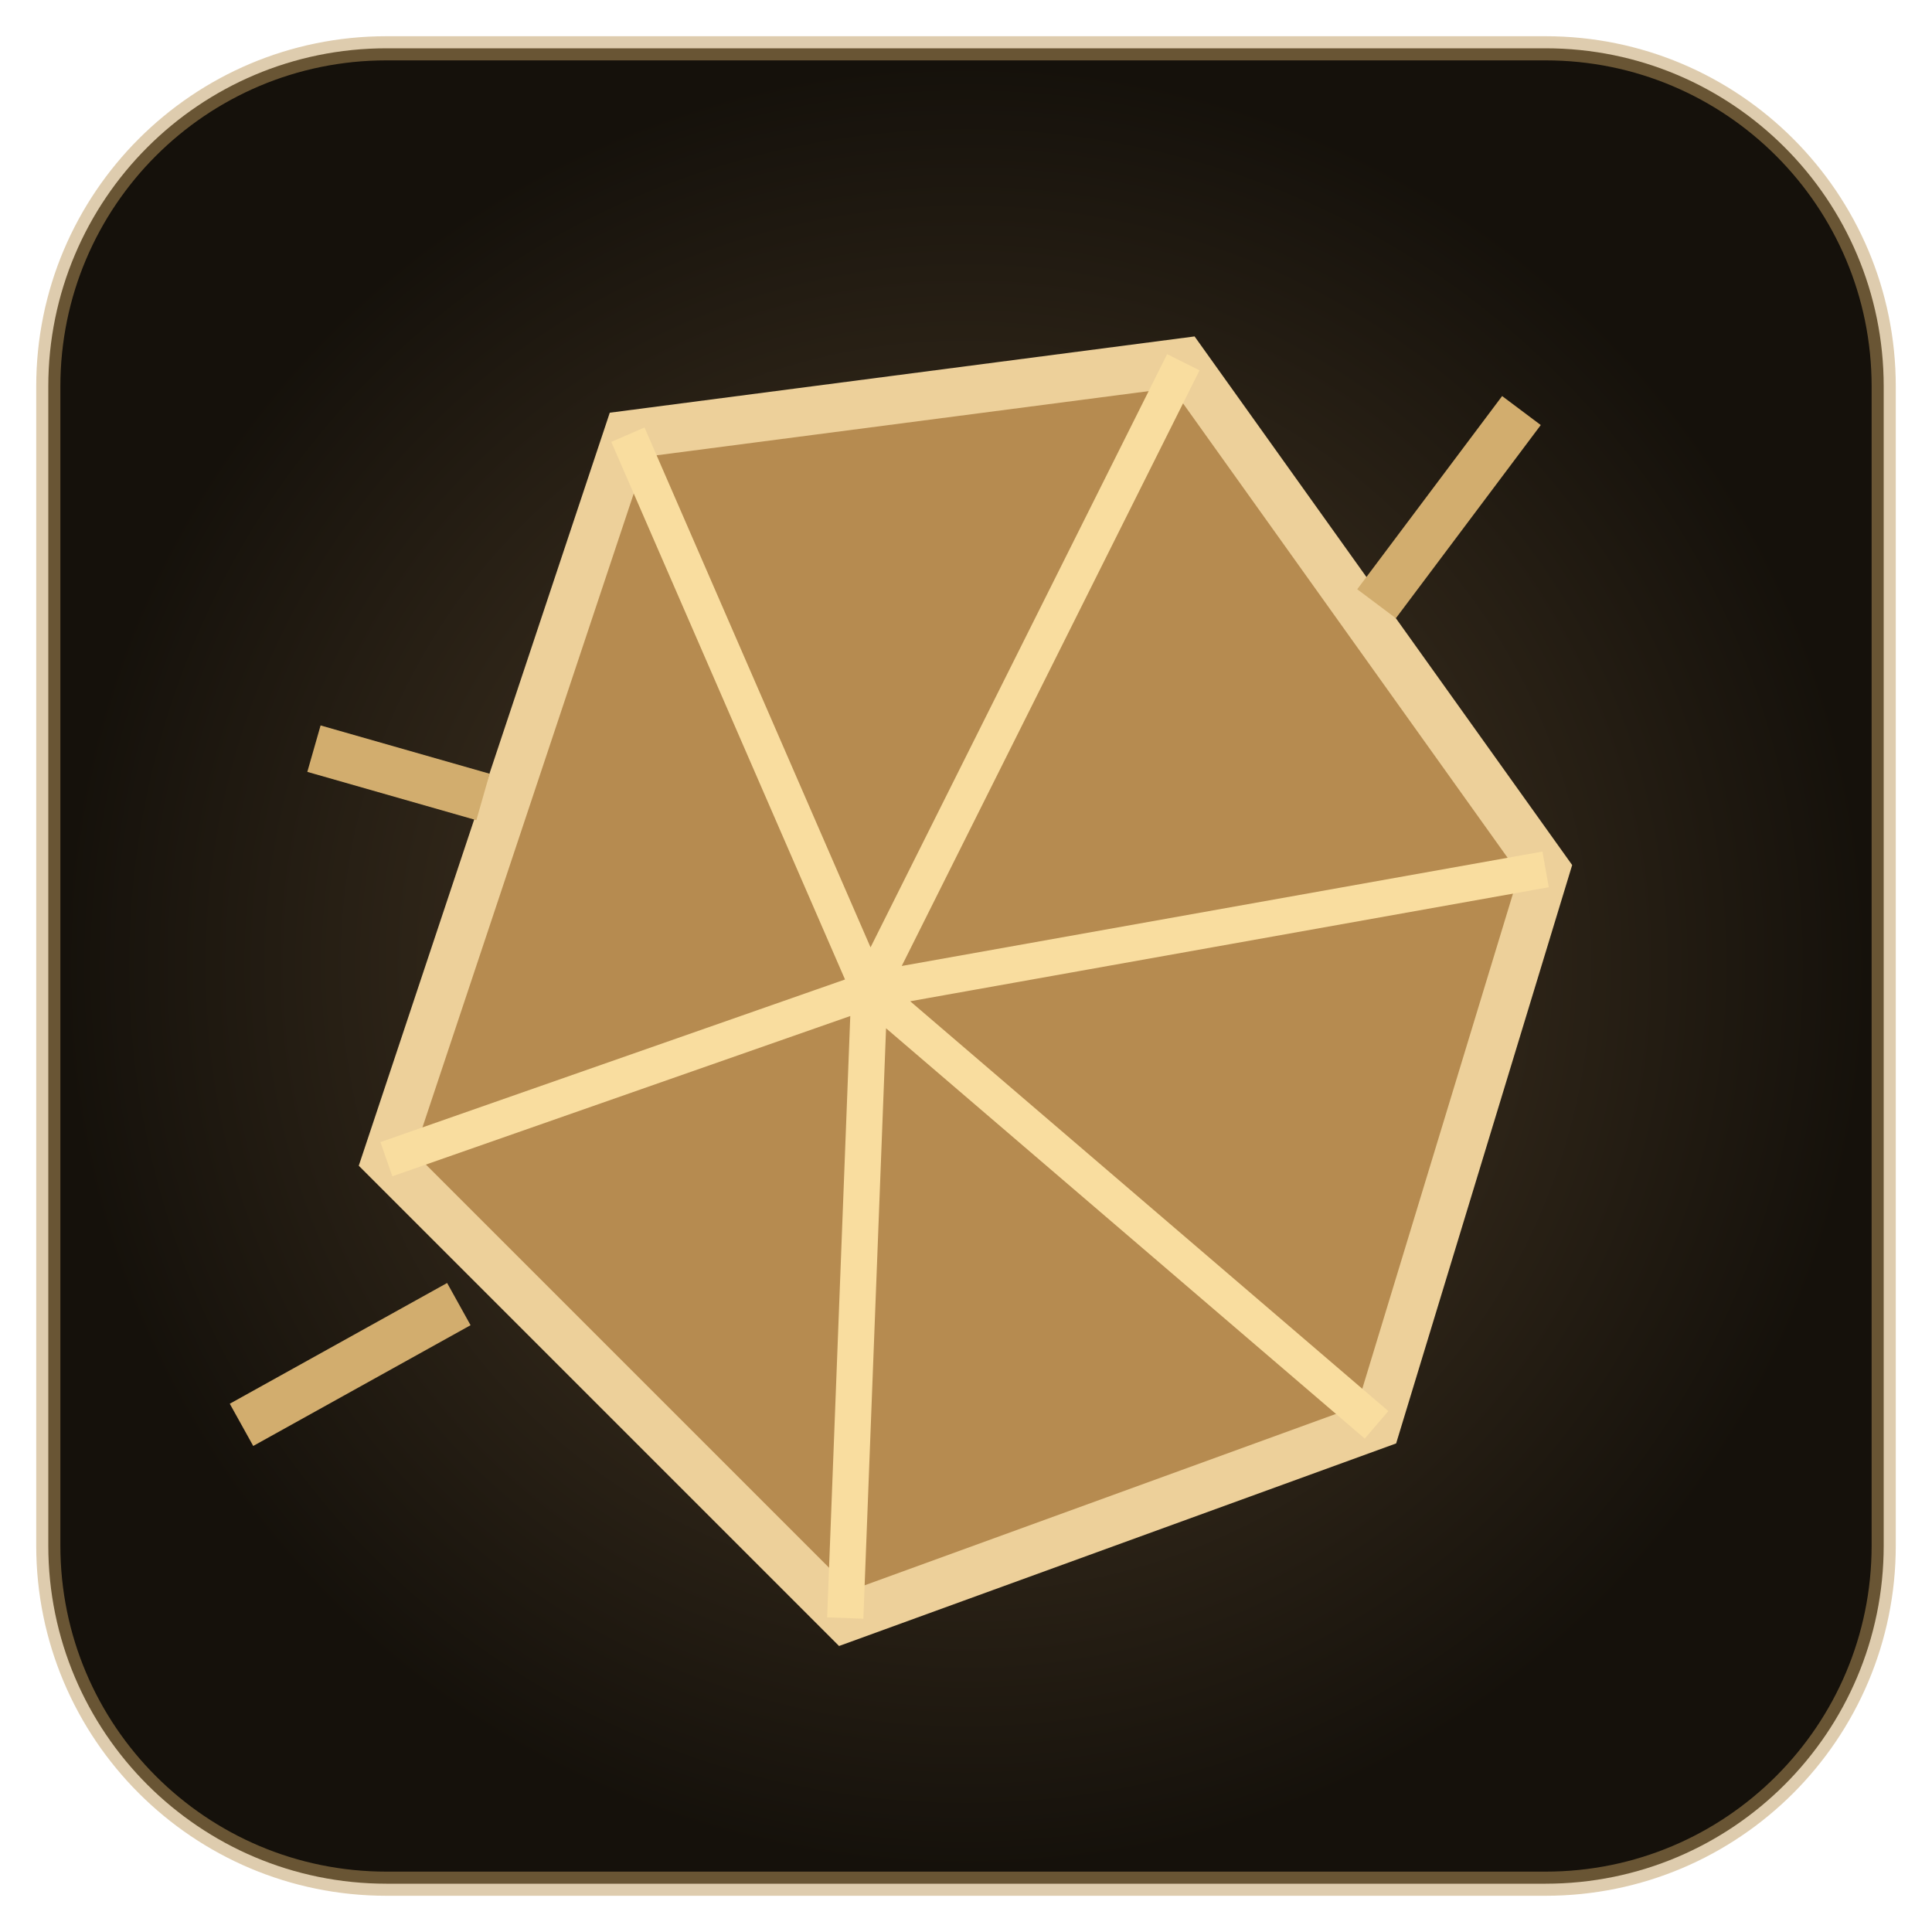
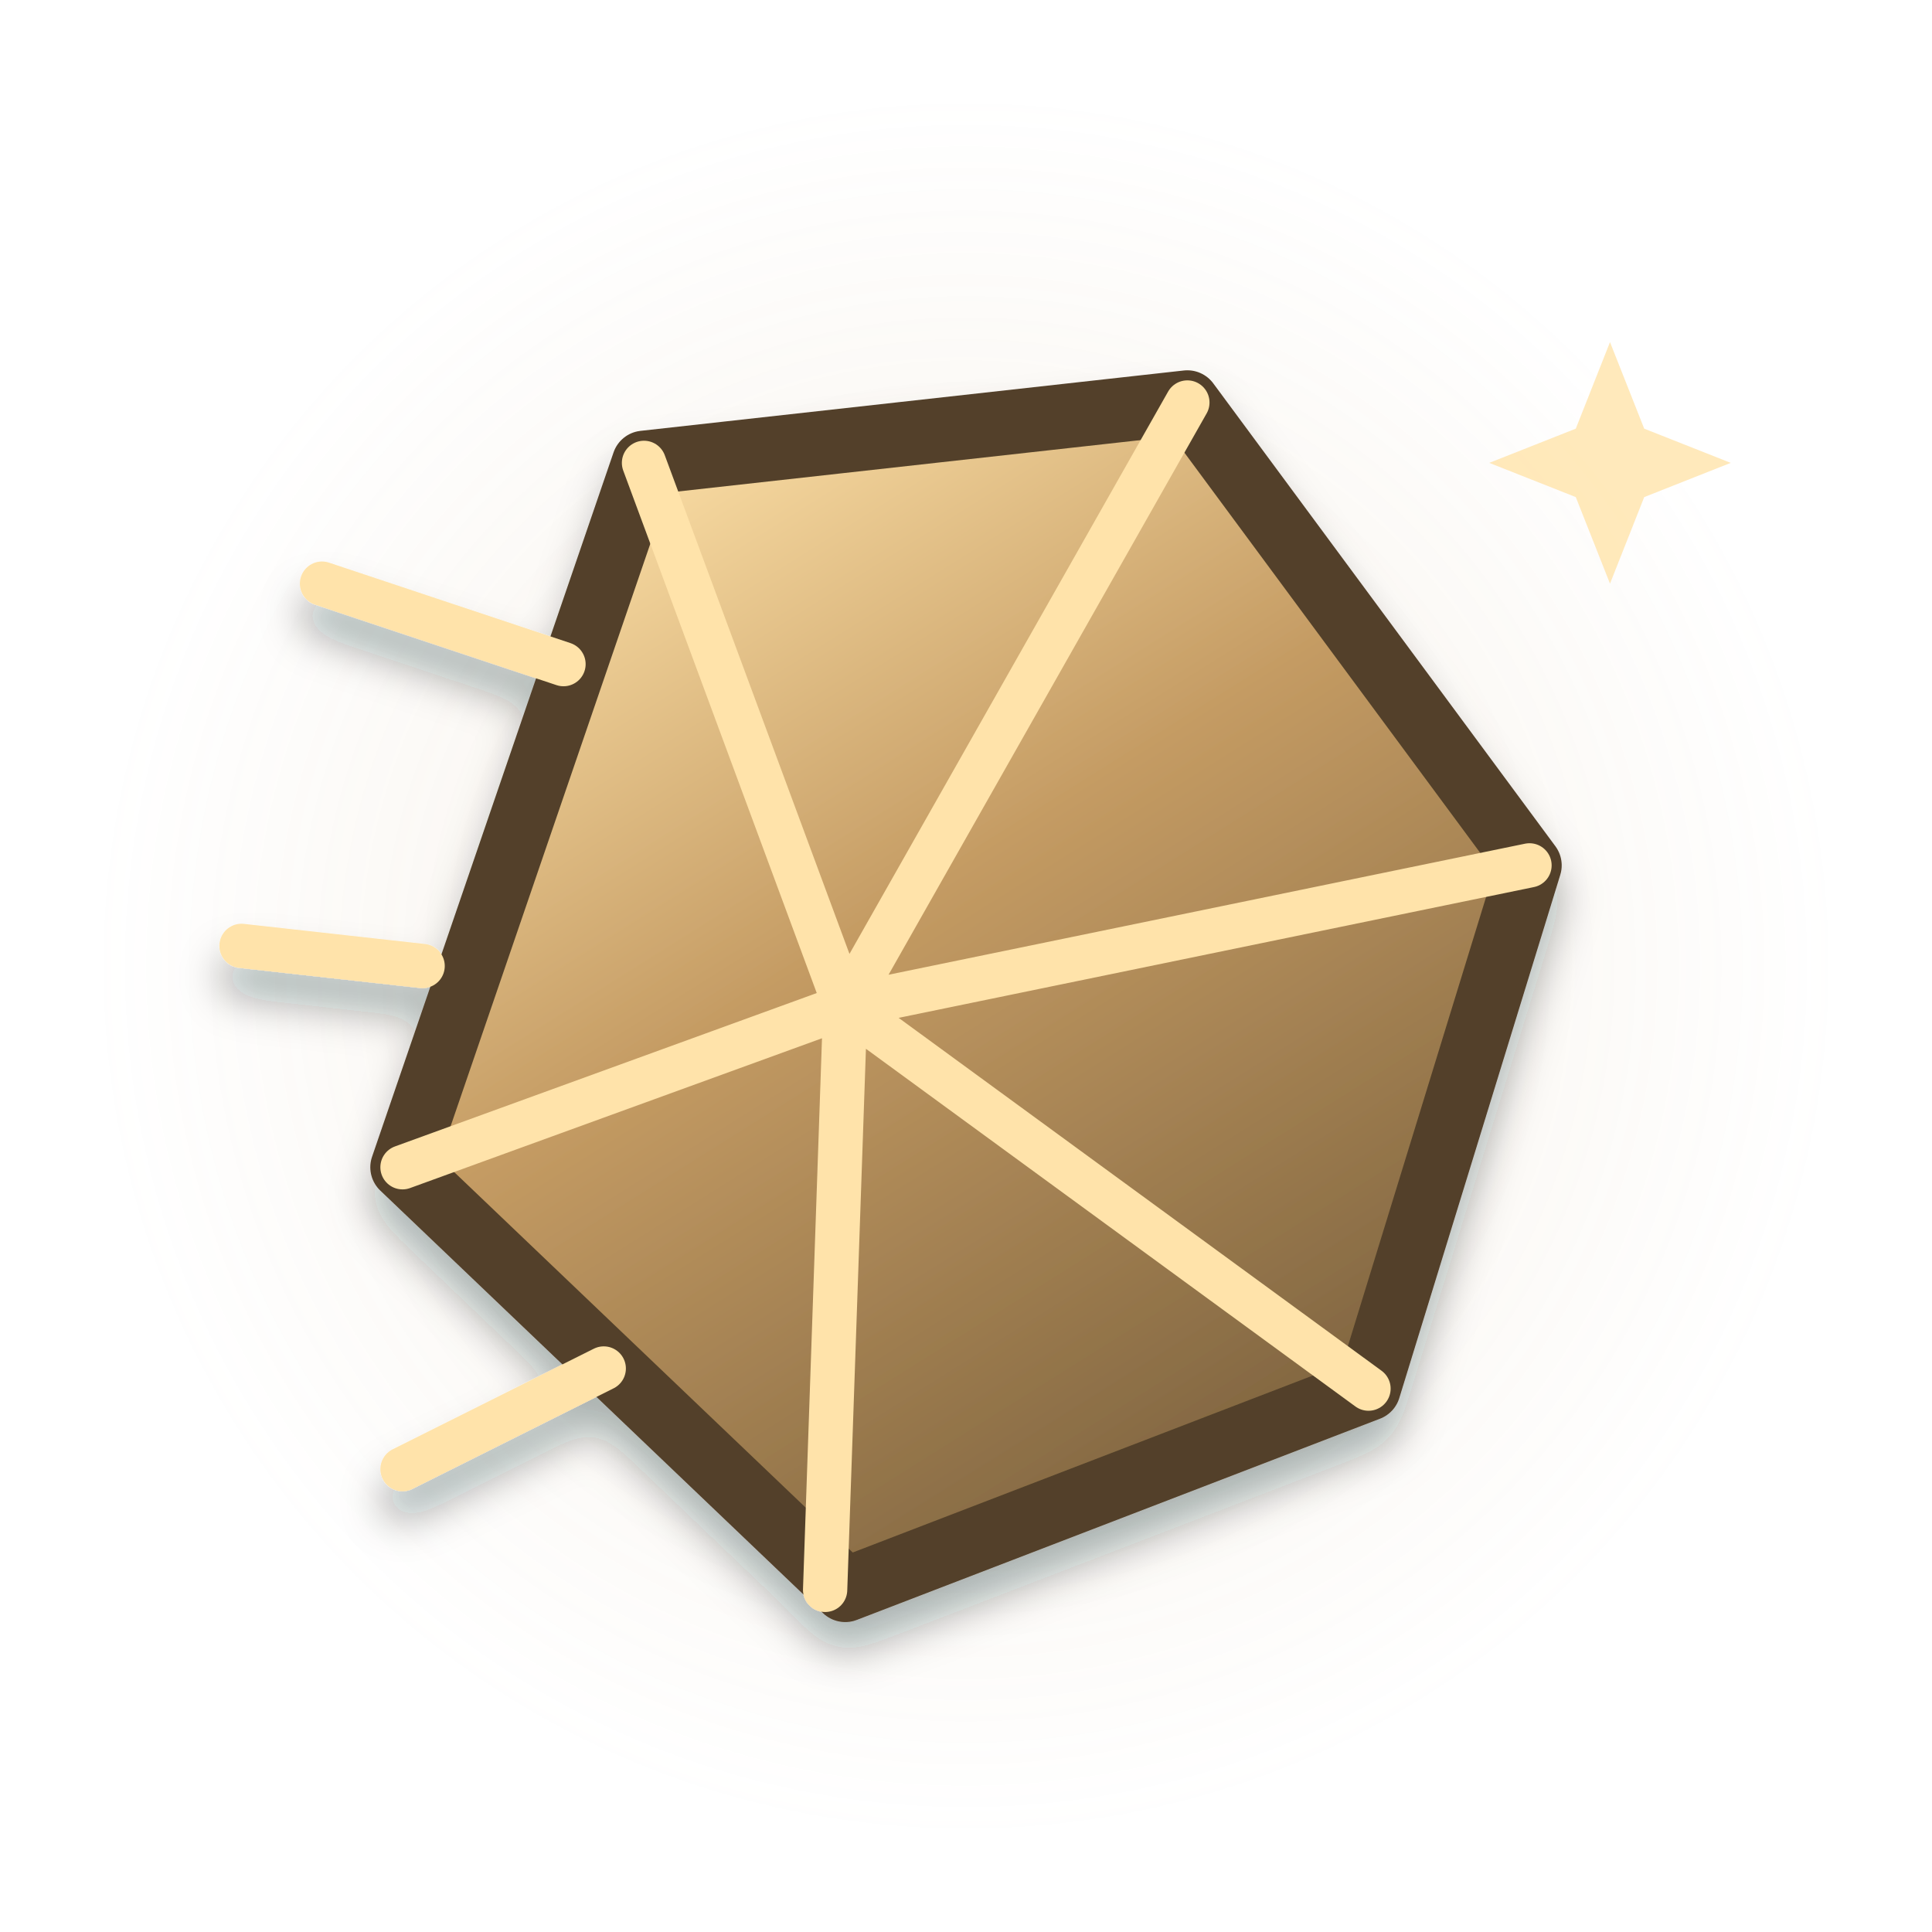
- <svg xmlns="http://www.w3.org/2000/svg" viewBox="0 0 80 80">
+ <svg xmlns="http://www.w3.org/2000/svg" viewBox="0 0 96 96">
  <defs>
-     <radialGradient id="a">
-       <stop stop-color="#51402a" />
-       <stop offset="1" stop-color="#15110b" />
+     <linearGradient id="body" x1=".2" x2=".8" y2="1">
+       <stop stop-color="#ffe3aa" />
+       <stop offset=".42" stop-color="#c49b63" />
+       <stop offset="1" stop-color="#725a39" />
+     </linearGradient>
+     <linearGradient id="highlight" x2=".6" y2="1">
+       <stop stop-color="#fff7da" />
+       <stop offset="1" stop-color="#c49b63" />
+     </linearGradient>
+     <radialGradient id="halo">
+       <stop stop-color="#c49b63" stop-opacity=".16" />
+       <stop offset="1" stop-color="#c49b63" stop-opacity="0" />
    </radialGradient>
+     <filter id="shadow" x="-30%" y="-30%" width="160%" height="160%">
+       <feDropShadow dx="0" dy="1.5" stdDeviation="1" flood-color="#111415" flood-opacity=".32" />
+     </filter>
  </defs>
-   <rect x="2" y="2" width="76" height="76" rx="14" fill="url(#a)" stroke="#bf9b5f" stroke-opacity=".5" />
-   <path d="m26 18 23-3 15 21-7 23-22 8-19-19Z" fill="#b68b50" stroke="#edd09a" stroke-width="2" />
-   <path d="m26 18 10 23 28-5M36 41l-1 26M16 48l20-7 21 18M49 15 36 41" fill="none" stroke="#f9dd9f" stroke-width="1.5" />
-   <path d="m10 59 9-5m-6-23 7 2m43-16-6 8" stroke="#d2ad6e" stroke-width="2" />
+   <circle cx="48" cy="48" r="44" fill="url(#halo)" />
+   <g transform="translate(8 8)" stroke-linecap="round" stroke-linejoin="round" filter="url(#shadow)">
+     <path d="m24 15 27-3 17 23-8 26-26 10-22-21Z" fill="url(#body)" stroke="#52412a" stroke-width="3.2" />
+     <path d="m24 15 10 27 34-7M34 42l-1 29M12 50l22-8 26 19M51 12 34 42" fill="none" stroke="#ffe3aa" stroke-width="2.2" />
+     <path d="m8 21 12 4M4 39l9 1M12 65l10-5" fill="none" stroke="#ffe3aa" stroke-width="2.2" />
+   </g>
+   <path d="m80 17 1.7 4.3L86 23l-4.3 1.7L80 29l-1.7-4.3L74 23l4.3-1.7Z" fill="#ffe3aa" opacity=".8" />
</svg>
